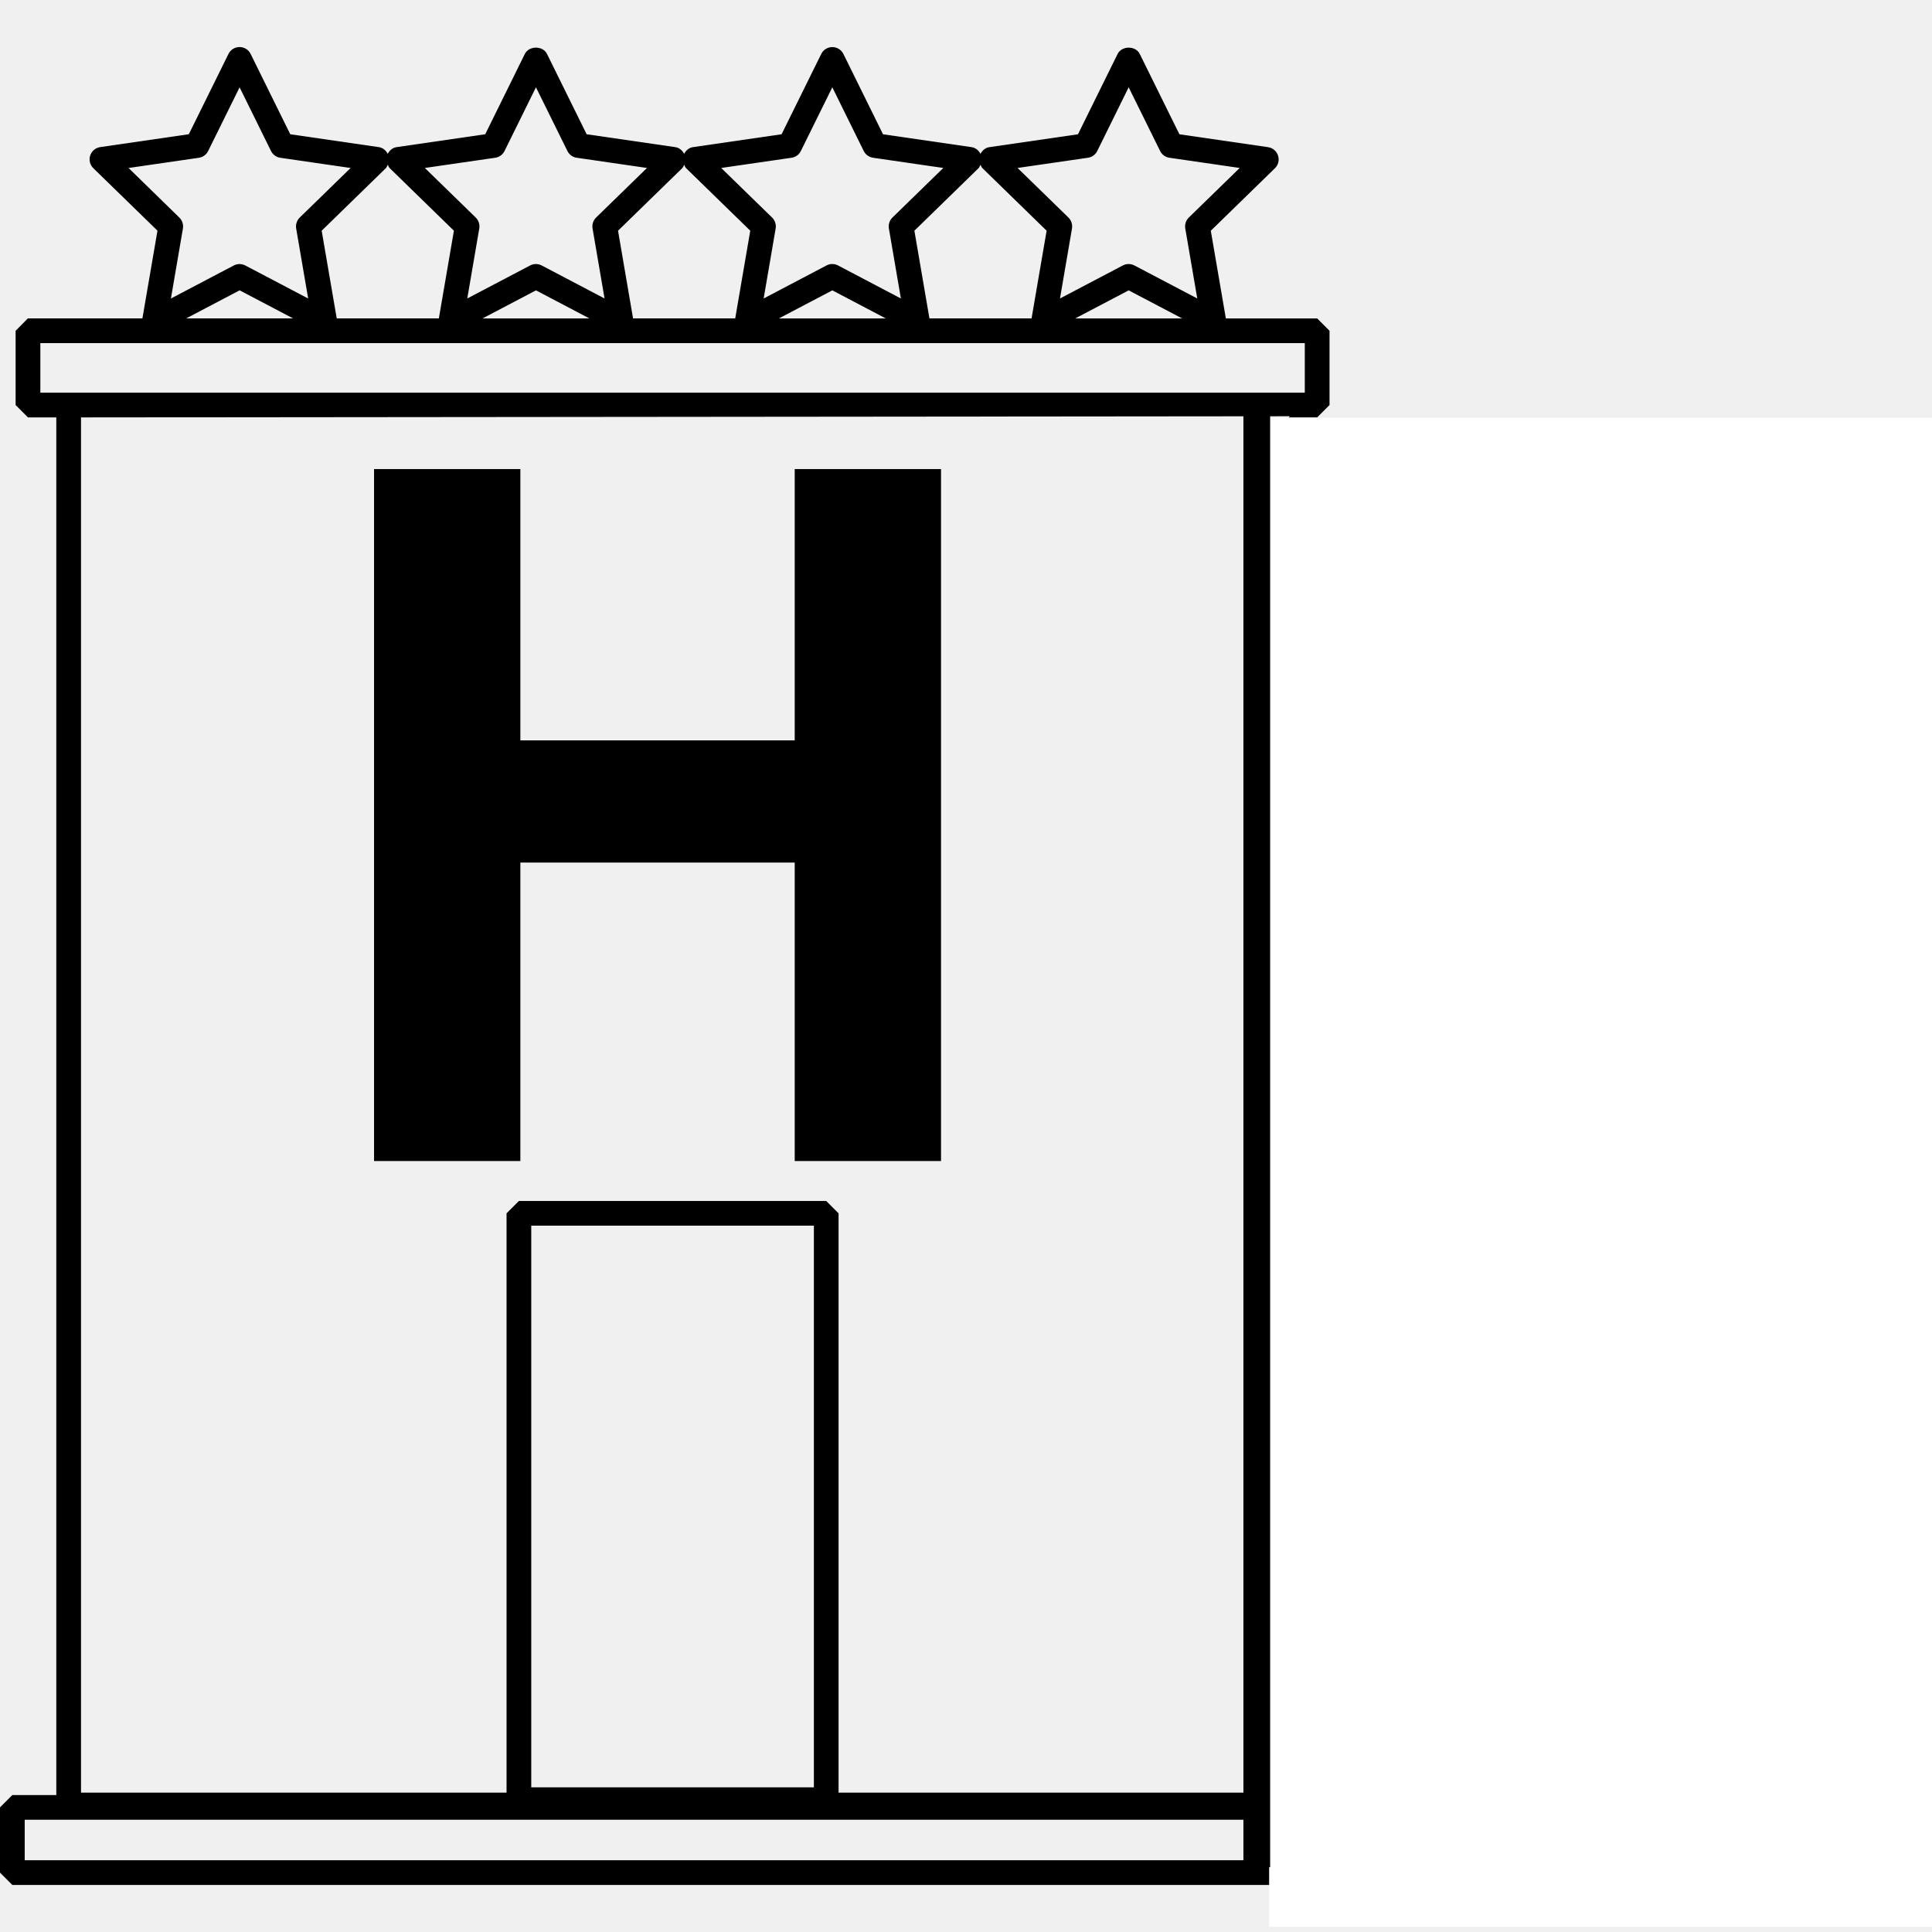
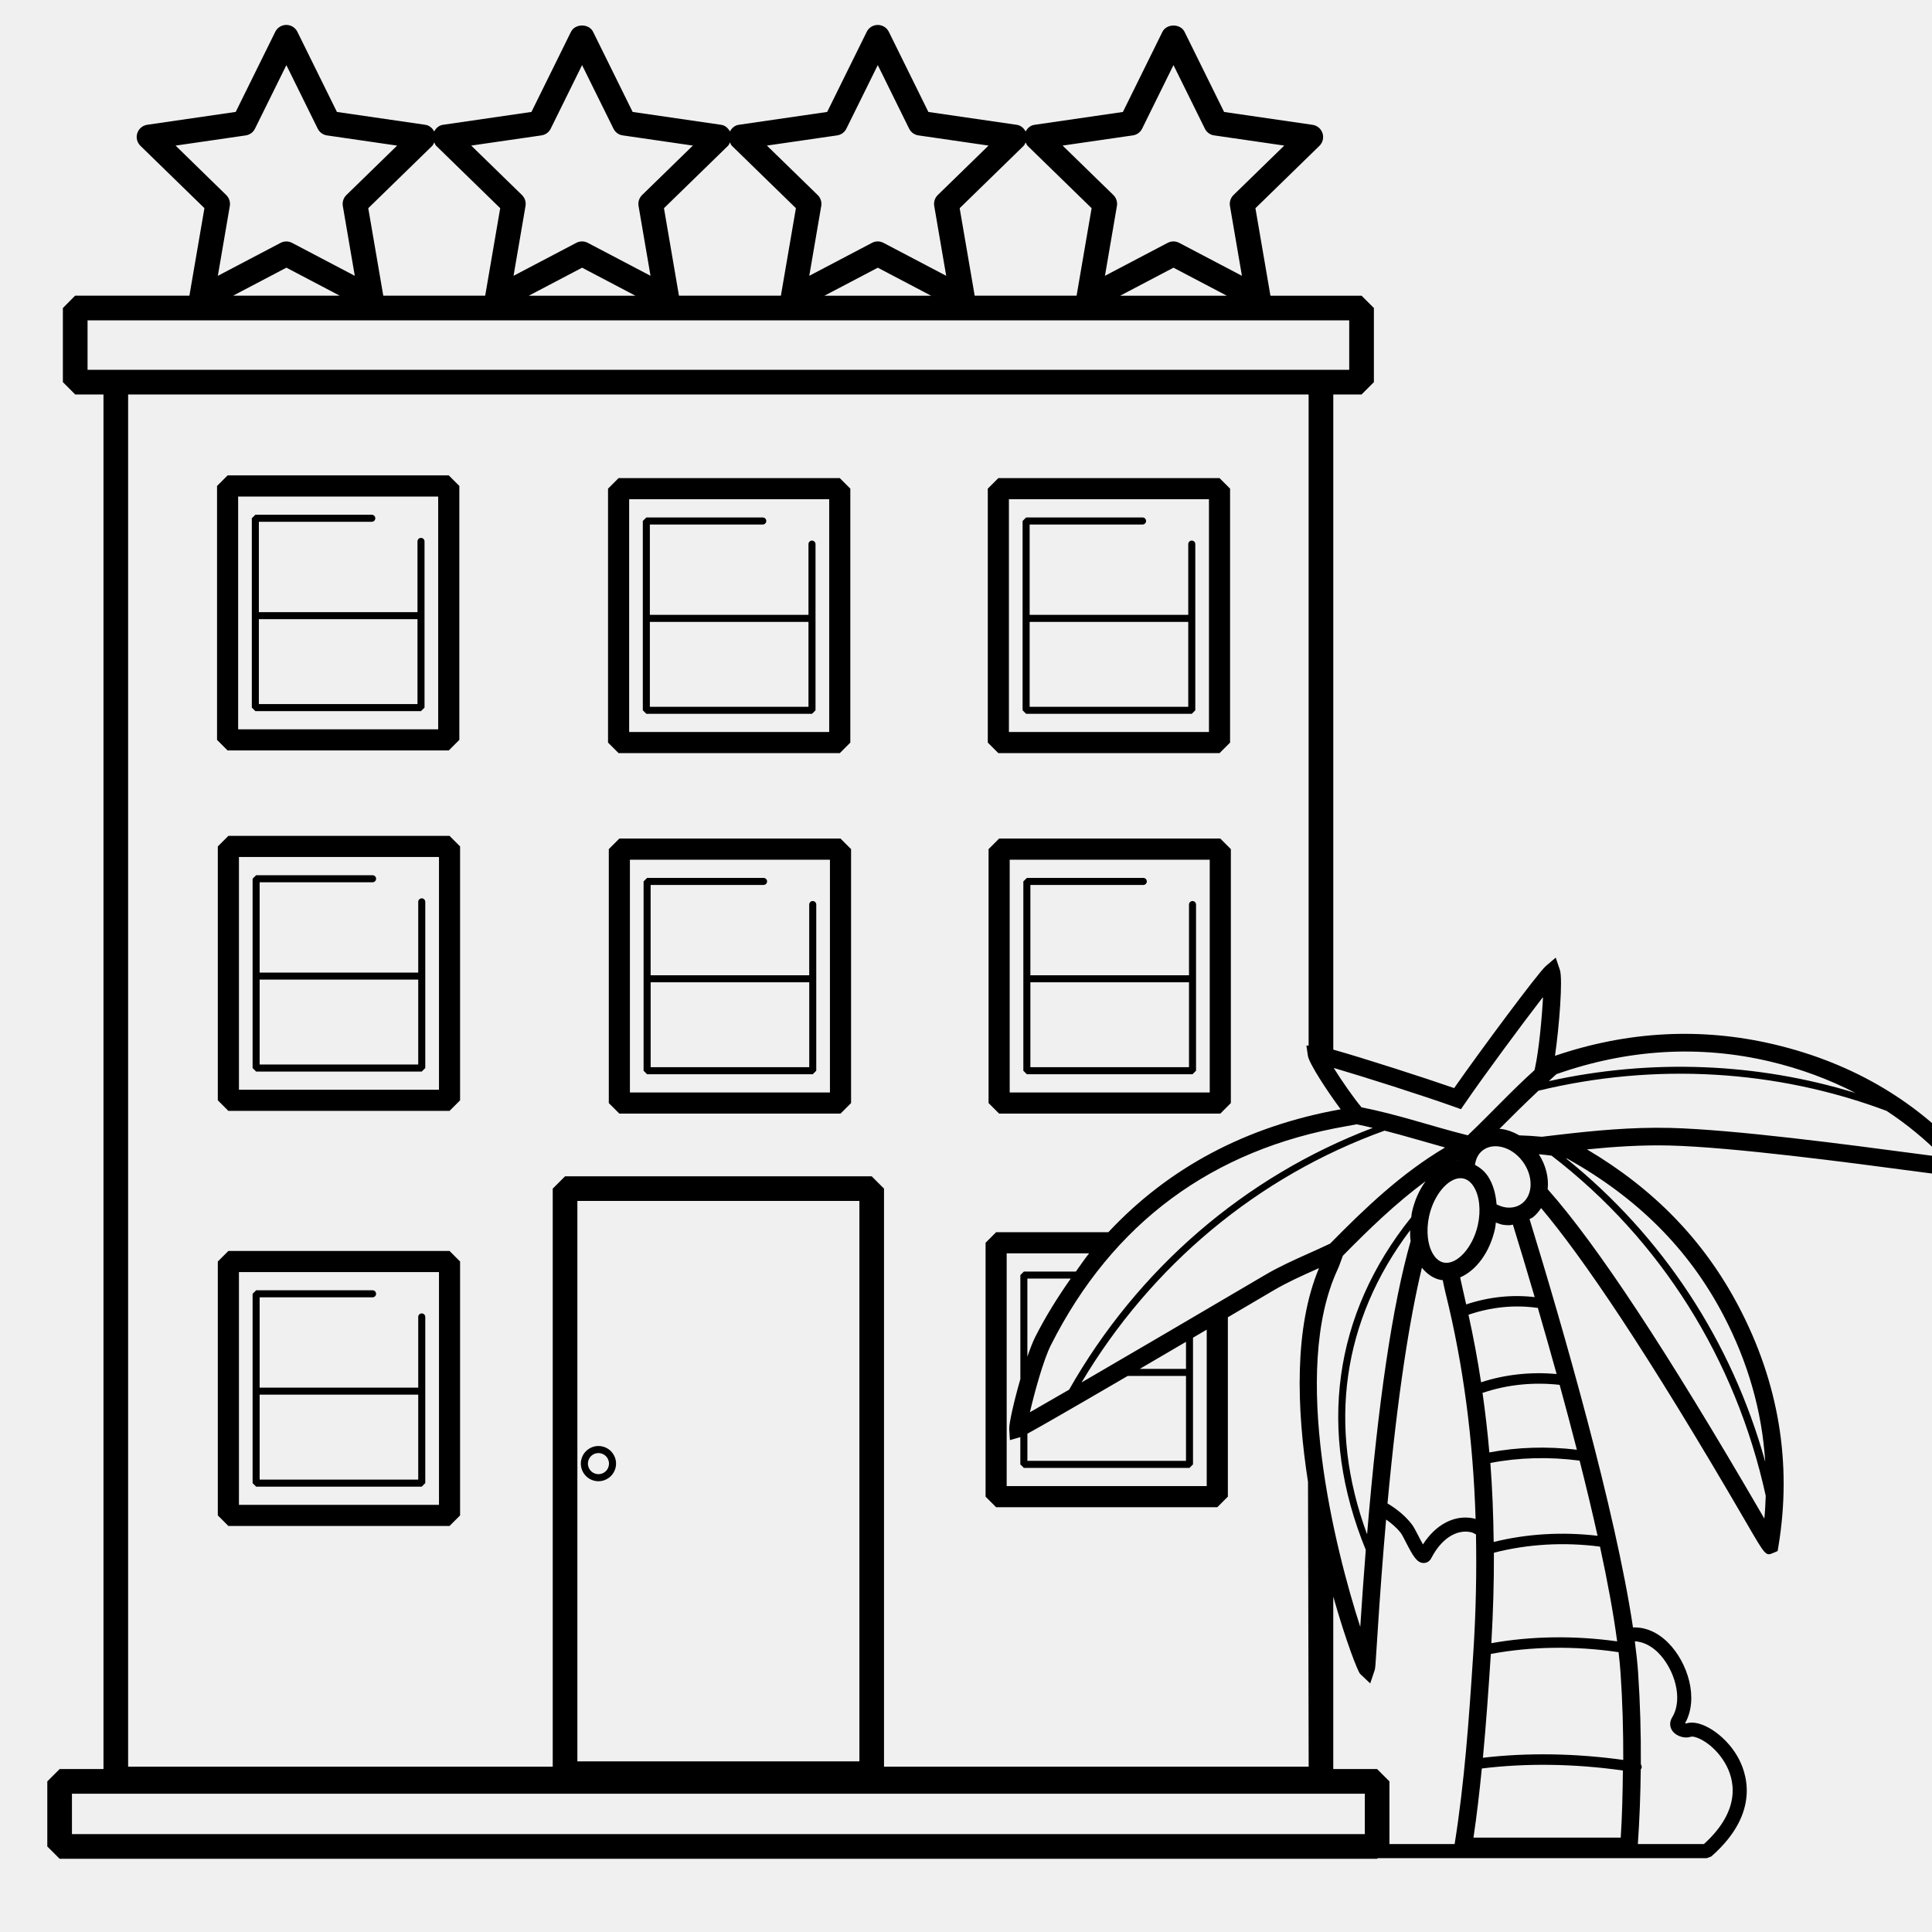
- <svg xmlns="http://www.w3.org/2000/svg" version="1.1" id="Layer_1" x="0px" y="0px" viewBox="0 0 289.06 289.06" style="enable-background:new 0 0 289.06 289.06;" xml:space="preserve">
-   <defs id="defs1623">
- 		
- 	
- 			
- 			
- 			
- 			
- 			
- 			
- 			
- 			
- 			
- 			
- 			
- 			
- 			
- 			
- 			
- 			
- 		</defs>
-   <g id="g1588">
-     <path d="m 288.54,177.642 c -7.644,-8.928 -17.592,-14.892 -29.572,-17.728 -10.924,-2.588 -21.976,-2.012 -32.892,1.704 0.632,-4.372 1.196,-11.524 0.732,-12.884 l -0.624,-1.836 -1.48,1.26 c -1.14,0.972 -9.948,12.852 -13.748,18.3 C 194.138,153.926 193.378,93.531 192.832,62.45 h 4.24 l 1.848,-1.848 V 49.49 l -1.848,-1.848 h -13.664 l -2.252,-13.12 9.596,-9.352 c 0.504,-0.492 0.684,-1.224 0.464,-1.896 -0.22,-0.668 -0.796,-1.156 -1.492,-1.256 L 176.46,20.09 170.528,8.074 c -0.62,-1.26 -2.688,-1.26 -3.316,0 l -5.928,12.016 -13.264,1.928 c -0.592,0.084 -1.048,0.484 -1.32,1.004 -0.272,-0.516 -0.732,-0.916 -1.32,-1.004 L 132.116,20.09 126.188,8.074 c -0.312,-0.632 -0.956,-1.032 -1.66,-1.032 -0.704,0 -1.348,0.4 -1.656,1.028 l -5.932,12.016 -13.264,1.928 c -0.588,0.084 -1.044,0.484 -1.32,1 -0.272,-0.516 -0.728,-0.916 -1.32,-1 L 87.772,20.086 81.84,8.07 c -0.62,-1.26 -2.688,-1.26 -3.316,0 l -5.928,12.016 -13.264,1.928 c -0.592,0.084 -1.048,0.484 -1.32,1.004 -0.272,-0.516 -0.732,-0.916 -1.32,-1.004 L 43.428,20.086 37.5,8.07 C 37.188,7.438 36.544,7.038 35.84,7.038 c -0.704,0 -1.348,0.4 -1.656,1.028 L 28.252,20.082 14.988,22.01 c -0.696,0.1 -1.272,0.588 -1.492,1.256 -0.22,0.668 -0.036,1.404 0.464,1.896 l 9.6,9.352 -2.252,13.12 H 4.172 L 2.336,49.49 v 11.112 l 1.848,1.848 h 4.24 V 268.57 H 1.848 L 0,270.418 v 9.756 l 1.848,1.848 h 197.56 l 1.297,-1.297 c 33.334,14.305 71.97,-26.596 45.059,-18.995 -0.024,0.012 -0.12,-0.008 -0.184,-0.028 2.108,-3.756 0.376,-9.136 -2.512,-12.048 -1.636,-1.656 -3.5,-2.388 -5.296,-2.32 -2.608,-17.484 -10.476,-44.844 -15.512,-61.232 0.16,-0.1 0.344,-0.148 0.492,-0.26 0.504,-0.392 0.9,-0.876 1.24,-1.396 6.164,7.316 15.78,21.36 30.792,47.208 2.892,4.988 2.888,4.98 4.012,4.508 l 0.664,-0.284 0.12,-0.716 c 2.06,-12.432 0.048,-24.54 -5.98,-35.992 -5.164,-9.812 -12.624,-17.54 -22.728,-23.52 4.04,-0.404 8.24,-0.684 12.428,-0.58 9.504,0.244 27.168,2.592 36.66,3.852 8.404,1.116 8.384,1.108 8.804,0.068 l 0.296,-0.74 z m -46.976,73.496 c 5.075,3.135 -1.064,13.123 4.84,12.596 12.064,4.832 -7.151,23.985 -7.468,4.876 0.048,-0.08 0.12,-0.144 0.136,-0.24 0.032,-0.188 -0.032,-0.364 -0.124,-0.52 0.028,-4.612 -0.1,-9.224 -0.412,-13.8 -0.096,-1.412 -0.276,-2.992 -0.488,-4.636 1.52,0.064 2.784,0.98 3.516,1.724 z M 226.288,164.37 c 10.664,-3.748 21.448,-4.408 32.068,-1.888 4.588,1.088 8.848,2.68 12.792,4.716 -14.772,-4.544 -30.64,-5.176 -45.996,-1.78 0.384,-0.344 0.74,-0.716 1.136,-1.048 z m -15.268,4.908 0.956,0.344 0.576,-0.84 c 2.88,-4.208 8.588,-11.92 11.732,-15.992 -0.172,3.252 -0.636,8.044 -1.184,10.548 l -0.096,0.428 c -3.464,3.12 -6.62,6.56 -10,9.772 -5.336,-1.32 -10.524,-3.148 -15.928,-4.184 -10.832,-11.163 7.839,-2.245 13.944,-0.076 z m -14.696,2.612 c 0.816,0.156 1.62,0.348 2.424,0.536 14.702,28.708 38.36,-23.997 -2.424,-0.536 z m 4.2,0.948 c 3.04,0.78 6.044,1.692 9.068,2.528 14.362,12.74 22.176,-8.351 -9.068,-2.528 z m 6.156,7.58 c -0.932,1.268 -1.664,2.864 -2.06,4.68 -0.052,0.244 -0.056,0.484 -0.096,0.728 -11.708,14.576 -14.108,32.112 -6.82,49.88 -7.299,1.711 -9.558,-45.601 8.976,-55.288 z m -2.328,7.36 c -0.004,0.556 0,1.108 0.076,1.632 -2.732,9.596 -4.88,24.132 -6.528,43.96 -5.996,-16.208 -3.72,-32.124 6.452,-45.592 z m 1.764,5.62 c 0.776,0.94 1.712,1.616 2.828,1.828 0.1,0.02 0.2,0.016 0.296,0.028 0.164,0.796 0.316,1.5 0.444,2.012 2.64,10.672 4.116,21.86 4.488,33.812 -0.092,-0.024 -0.184,-0.076 -0.272,-0.092 -2.848,-0.604 -5.688,0.88 -7.624,3.896 -0.244,-0.428 -0.504,-0.932 -0.68,-1.276 -0.38,-0.736 -0.704,-1.368 -0.988,-1.736 -1.024,-1.32 -2.28,-2.308 -3.648,-3.132 1.524,-16.444 3.324,-27.68 5.156,-35.34 z m 3.32,-0.768 c -0.608,-0.116 -1.132,-0.504 -1.56,-1.152 -0.904,-1.364 -1.16,-3.596 -0.676,-5.816 0.696,-3.172 2.824,-5.692 4.704,-5.692 0.128,0 0.252,0.012 0.376,0.036 0.608,0.116 1.132,0.504 1.56,1.152 0.904,1.368 1.16,3.596 0.672,5.812 -0.744,3.388 -3.128,6.012 -5.076,5.66 z m 1.96,-15.264 c 0.036,-0.02 0.068,-0.04 0.104,-0.06 -0.004,0.016 -0.008,0.032 -0.008,0.048 z m -17.456,-7.728 c 26.691,13.663 24.733,-51.88 -4.8,98.572 h -63.676 v -86.676 l -1.848,-1.848 h -45.98 l -1.848,1.848 V 268.21 H 12.12 V 62.45 l 180.811,-0.173 c 0.735,38.4 -3.689,76.902 1.009,107.361 z m -72.168,13.744 v 84.032 H 79.484 v -84.032 z m 41.004,-159.78 c 0.604,-0.088 1.124,-0.464 1.392,-1.012 l 4.7,-9.528 4.708,9.532 c 0.264,0.544 0.784,0.924 1.388,1.008 l 10.516,1.528 -7.612,7.416 c -0.432,0.424 -0.632,1.036 -0.532,1.636 l 1.796,10.476 -9.412,-4.944 c -0.268,-0.14 -0.564,-0.212 -0.86,-0.212 -0.296,0 -0.588,0.072 -0.86,0.212 l -9.408,4.944 1.796,-10.476 c 0.1,-0.6 -0.1,-1.212 -0.532,-1.636 l -7.612,-7.416 z m 14.088,24.04 h -15.992 l 7.996,-4.2 z m -30.46,-22.476 c 0.148,-0.144 0.204,-0.34 0.296,-0.516 0.092,0.176 0.148,0.372 0.296,0.516 l 9.596,9.352 -2.252,13.12 h -15.28 l -2.252,-13.12 z m -27.972,-1.564 c 0.604,-0.088 1.124,-0.464 1.388,-1.008 l 4.708,-9.532 4.7,9.528 c 0.268,0.544 0.788,0.924 1.392,1.012 l 10.516,1.528 -7.612,7.416 c -0.432,0.424 -0.632,1.036 -0.532,1.636 l 1.796,10.476 -9.408,-4.944 c -0.54,-0.284 -1.18,-0.284 -1.716,0 l -9.408,4.944 1.796,-10.476 c 0.1,-0.6 -0.1,-1.212 -0.536,-1.636 l -7.612,-7.416 z m 14.092,24.04 h -15.988 l 7.996,-4.2 z M 102.068,25.166 c 0.148,-0.144 0.204,-0.336 0.292,-0.516 0.092,0.176 0.148,0.372 0.296,0.516 l 9.596,9.352 L 110,47.638 H 94.716 L 92.468,34.518 Z M 74.096,23.602 C 74.7,23.514 75.22,23.138 75.488,22.59 l 4.7,-9.528 4.708,9.532 c 0.268,0.544 0.784,0.924 1.388,1.008 L 96.8,25.13 89.188,32.546 c -0.432,0.424 -0.632,1.036 -0.532,1.636 l 1.796,10.476 -9.412,-4.944 c -0.268,-0.14 -0.564,-0.212 -0.86,-0.212 -0.296,0 -0.588,0.072 -0.86,0.212 l -9.408,4.944 1.796,-10.476 c 0.1,-0.6 -0.1,-1.212 -0.532,-1.636 L 63.564,25.13 Z m 14.088,24.04 H 72.196 l 7.996,-4.2 z M 57.724,25.166 c 0.148,-0.144 0.204,-0.34 0.296,-0.516 0.092,0.176 0.148,0.372 0.296,0.516 l 9.596,9.352 -2.252,13.12 H 50.38 L 48.128,34.518 Z M 19.236,25.134 29.752,23.606 c 0.604,-0.088 1.12,-0.464 1.388,-1.008 l 4.708,-9.532 4.7,9.528 c 0.268,0.544 0.788,0.924 1.392,1.012 l 10.516,1.528 -7.612,7.416 c -0.432,0.424 -0.632,1.036 -0.532,1.636 L 46.108,44.662 36.7,39.718 c -0.268,-0.14 -0.564,-0.212 -0.86,-0.212 -0.296,0 -0.588,0.072 -0.86,0.212 l -9.408,4.944 1.796,-10.476 c 0.1,-0.6 -0.1,-1.212 -0.536,-1.636 z M 43.848,47.638 H 27.856 l 7.996,-4.2 z M 6.036,58.754 V 51.338 H 195.22 v 7.416 H 6.036 Z M 197.56,278.326 H 3.696 v -6.06 H 197.56 Z m 3.692,1.488 v -9.396 l -1.848,-1.848 h -6.576 c -0.921,-41.478 5.258,3.527 7.924,-37.42 0.804,0.572 1.568,1.204 2.196,2.012 0.2,0.26 0.472,0.812 0.78,1.408 1.048,2.036 1.644,3.1 2.656,3.1 0.484,0 0.912,-0.276 1.148,-0.736 1.472,-2.86 3.736,-4.356 5.94,-3.884 0.276,0.056 0.508,0.216 0.756,0.336 0.108,5.724 -0.004,11.608 -0.4,17.724 -2.385,14.719 4,28.704 -12.576,28.704 z m 35.004,-11.028 c -157.504,-179.191 -78.752,-89.595 0,0 z m -0.344,-14.552 c 0.292,4.3 0.412,8.632 0.4,12.964 -18.206,-0.721 -20.961,1.071 -19.856,-15.892 6.052,-1.128 12.62,-1.232 19.156,-0.264 0.128,1.12 0.232,2.192 0.3,3.192 z m -0.516,-4.812 c -6.42,-0.896 -12.872,-0.8 -18.864,0.272 0.268,-4.632 0.404,-9.156 0.384,-13.564 5.06,-1.304 10.52,-1.616 15.908,-0.916 1.128,5.2 2.02,10.028 2.572,14.208 z M 232.46,233.59 c -5.276,-0.62 -10.6,-0.308 -15.576,0.928 -0.052,-4.028 -0.2,-7.984 -0.5,-11.848 4.272,-0.824 8.836,-0.948 13.384,-0.348 0.972,3.832 1.88,7.62 2.692,11.268 z m -3.104,-12.904 c -4.456,-0.532 -8.924,-0.392 -13.124,0.404 -0.26,-3.028 -0.608,-6.008 -1.024,-8.948 0.044,-0.008 0.088,-0.008 0.132,-0.02 3.644,-1.22 7.572,-1.596 11.432,-1.164 0.88,3.212 1.752,6.476 2.584,9.728 z m -5.864,-21.304 c 0.928,3.192 1.88,6.528 2.828,9.948 -3.832,-0.34 -7.708,0.056 -11.328,1.244 -0.52,-3.432 -1.156,-6.804 -1.888,-10.128 3.312,-1.136 6.848,-1.524 10.272,-1.036 0.044,0.008 0.076,-0.028 0.116,-0.028 z m -0.46,-1.58 c -3.44,-0.404 -6.952,-0.02 -10.276,1.096 -0.176,-0.752 -0.324,-1.516 -0.508,-2.264 -0.112,-0.452 -0.248,-1.076 -0.396,-1.788 2.388,-1.024 4.452,-3.744 5.232,-7.308 0.068,-0.308 0.08,-0.612 0.124,-0.92 0.368,0.124 0.732,0.292 1.112,0.344 0.296,0.04 0.588,0.06 0.88,0.06 0.196,0 0.372,-0.072 0.564,-0.088 1.004,3.248 2.108,6.904 3.268,10.868 z M 221.14,183.75 c -0.852,0.656 -1.816,0.684 -2.464,0.596 -0.468,-0.064 -0.92,-0.236 -1.36,-0.452 -0.124,-1.588 -0.532,-3.052 -1.28,-4.188 -0.528,-0.804 -1.216,-1.336 -1.96,-1.74 0.124,-0.868 0.476,-1.64 1.144,-2.156 0.636,-0.492 1.34,-0.632 1.928,-0.632 0.188,0 0.368,0.016 0.528,0.036 1.32,0.18 2.608,0.984 3.528,2.212 1.644,2.192 1.616,5.028 -0.064,6.324 z m 36.328,47.268 c -0.128,-0.22 -0.264,-0.452 -0.4,-0.692 -14.18,-24.408 -24.676,-40.352 -32.088,-48.7 0.18,-1.724 -0.26,-3.588 -1.328,-5.248 0.636,0.06 1.276,0.116 1.912,0.212 16.364,12.58 27.62,30.528 32.112,51.004 -0.04,1.14 -0.096,2.28 -0.208,3.424 z m -6.2,-30.62 c 3.756,7.132 5.856,14.532 6.332,22.1 -4.996,-18.068 -15.412,-33.868 -29.868,-45.5 0.06,0.012 0.12,0.02 0.18,0.036 10.484,5.856 18.164,13.5 23.356,23.364 z m 29.04,-24.096 c -10.212,-1.356 -27.3,-3.624 -36.944,-3.872 -5.808,-0.144 -11.556,0.42 -16.912,1.048 l -2.356,0.28 c -1.124,-0.108 -2.248,-0.18 -3.376,-0.212 -0.848,-0.488 -1.752,-0.828 -2.688,-0.956 -0.1,-0.012 -0.192,-0.004 -0.292,-0.012 1.924,-1.94 3.872,-3.856 5.86,-5.728 17.456,-4.232 35.684,-3.168 52.2,3.028 3.036,1.996 5.848,4.308 8.412,6.936 -1.136,-0.144 -2.48,-0.324 -3.904,-0.512 z" id="path1582" style="display:inline" />
-     <path d="m 27.152,128.638 -1.584,1.584 v 38.072 l 1.584,1.584 h 33.16 l 1.584,-1.584 v -38.072 l -1.584,-1.584 z m 31.58,38.072 H 58.728 28.736 v -34.904 h 29.996 z" id="path1552" style="display:none" />
-     <path d="m 56.148,163.982 v -0.004 l 0.528,-0.528 v -24.916 c 0,-0.292 -0.236,-0.528 -0.528,-0.528 -0.292,0 -0.528,0.236 -0.528,0.528 v 10.604 H 31.84 v -13.544 h 9.028 0.944 6.96 c 0.292,0 0.528,-0.236 0.528,-0.528 0,-0.292 -0.236,-0.528 -0.528,-0.528 h -6.96 -0.944 -9.556 l -0.528,0.528 v 28.388 l 0.528,0.528 z M 31.84,150.19 h 23.78 v 12.732 H 31.84 Z" id="path1554" style="display:none" />
-     <path d="m 82.108,225.354 c 0.18,0.036 0.356,0.056 0.536,0.056 0.512,0 1.016,-0.148 1.452,-0.44 0.588,-0.388 0.988,-0.984 1.132,-1.672 0.144,-0.688 0.004,-1.396 -0.384,-1.984 -0.384,-0.588 -0.976,-0.988 -1.668,-1.132 -0.696,-0.14 -1.396,-0.004 -1.988,0.384 -0.588,0.388 -0.988,0.984 -1.132,1.672 -0.14,0.692 -0.004,1.396 0.384,1.984 0.384,0.588 0.98,0.988 1.668,1.132 z m -1.012,-2.904 c 0.084,-0.416 0.324,-0.772 0.676,-1.004 0.356,-0.236 0.788,-0.312 1.188,-0.228 0.416,0.084 0.772,0.324 1.004,0.68 0.232,0.352 0.316,0.772 0.228,1.188 -0.084,0.416 -0.324,0.772 -0.676,1.004 -0.356,0.232 -0.784,0.316 -1.188,0.228 -0.416,-0.084 -0.772,-0.324 -1.004,-0.68 -0.232,-0.356 -0.316,-0.776 -0.228,-1.188 z" id="path1556" style="display:none" />
-     <path d="m 142.724,129.042 -1.584,1.584 v 38.076 l 1.584,1.584 h 33.164 l 1.584,-1.584 v -38.076 l -1.584,-1.584 z m 31.58,38.072 H 144.308 V 132.21 h 29.996 z" id="path1558" style="display:none" />
-     <path d="m 171.724,164.386 v -0.004 l 0.528,-0.528 v -24.916 c 0,-0.292 -0.236,-0.528 -0.528,-0.528 -0.292,0 -0.528,0.236 -0.528,0.528 v 10.604 h -23.784 v -13.544 h 9.032 0.944 6.956 c 0.292,0 0.528,-0.236 0.528,-0.528 0,-0.292 -0.236,-0.528 -0.528,-0.528 h -6.956 -0.944 -9.56 l -0.528,0.528 v 28.388 l 0.528,0.528 z m -24.312,-13.792 h 23.784 v 12.732 h -23.784 z" id="path1560" style="display:none" />
-     <path d="m 85.78,129.042 -1.584,1.584 v 38.076 l 1.584,1.584 h 33.16 l 1.584,-1.584 v -38.076 l -1.584,-1.584 z m 31.576,38.072 H 87.36 V 132.21 h 29.996 z" id="path1562" style="display:none" />
-     <path d="m 114.776,164.386 v -0.004 l 0.528,-0.528 v -24.916 c 0,-0.292 -0.236,-0.528 -0.528,-0.528 -0.292,0 -0.528,0.236 -0.528,0.528 v 10.604 h -23.78 v -13.544 h 9.028 0.944 6.96 c 0.292,0 0.528,-0.236 0.528,-0.528 0,-0.292 -0.236,-0.528 -0.528,-0.528 h -6.96 -0.944 -9.556 l -0.528,0.528 v 28.388 l 0.528,0.528 z M 90.472,150.594 h 23.78 v 12.732 h -23.78 z" id="path1564" style="display:none" />
-     <path d="m 27.152,190.878 -1.584,1.584 v 38.072 l 1.584,1.584 h 33.16 l 1.584,-1.584 v -38.072 l -1.584,-1.584 z m 31.58,38.072 H 58.728 28.736 v -34.904 h 29.996 z" id="path1566" style="display:none" />
-     <path d="m 56.148,226.222 v -0.004 l 0.528,-0.528 v -24.916 c 0,-0.292 -0.236,-0.528 -0.528,-0.528 -0.292,0 -0.528,0.236 -0.528,0.528 v 10.604 H 31.84 v -13.544 h 9.028 0.944 6.96 c 0.292,0 0.528,-0.236 0.528,-0.528 0,-0.292 -0.236,-0.528 -0.528,-0.528 h -6.96 -0.944 -9.556 l -0.528,0.528 v 28.388 l 0.528,0.528 z M 31.84,212.43 h 23.78 v 12.732 H 31.84 Z" id="path1568" style="display:none" />
-     <path d="m 60.2,115.83 1.584,-1.584 V 76.17 L 60.2,74.586 H 27.036 l -1.584,1.584 v 38.076 l 1.584,1.584 z M 28.616,77.758 h 29.996 v 34.904 H 28.616 Z" id="path1570" style="display:none" />
-     <path d="m 56.036,83.958 c -0.292,0 -0.528,0.236 -0.528,0.528 V 95.09 H 31.724 V 81.542 h 9.032 0.944 6.956 c 0.292,0 0.528,-0.236 0.528,-0.528 0,-0.292 -0.236,-0.528 -0.528,-0.528 H 41.7 40.756 31.196 l -0.528,0.528 v 28.388 l 0.528,0.528 h 24.84 l 0.528,-0.528 V 84.486 c 0,-0.292 -0.236,-0.528 -0.528,-0.528 z m -0.528,24.916 H 31.724 V 96.142 h 23.784 z" id="path1572" style="display:none" />
-     <path d="m 175.772,116.234 1.584,-1.584 V 76.574 l -1.584,-1.584 h -33.164 l -1.584,1.584 v 38.076 l 1.584,1.584 z m -31.58,-38.072 h 29.996 v 34.904 h -29.996 z" id="path1574" style="display:none" />
-     <path d="m 171.612,84.362 c -0.292,0 -0.528,0.236 -0.528,0.528 V 95.494 H 147.3 V 81.95 h 9.032 0.944 6.956 c 0.292,0 0.528,-0.236 0.528,-0.528 0,-0.292 -0.236,-0.528 -0.528,-0.528 h -6.956 -0.944 -9.56 l -0.528,0.528 v 28.388 l 0.528,0.528 h 24.84 l 0.528,-0.528 V 84.894 c 0,-0.296 -0.236,-0.532 -0.528,-0.532 z m -0.528,24.92 H 147.3 V 96.55 h 23.784 z" id="path1576" style="display:none" />
-     <path d="m 118.828,116.234 1.584,-1.584 V 76.574 L 118.828,74.99 H 85.664 l -1.584,1.584 v 38.076 l 1.584,1.584 z M 87.248,78.162 h 29.996 v 34.904 H 87.248 Z" id="path1578" style="display:none" />
-     <path d="m 114.664,84.362 c -0.292,0 -0.528,0.236 -0.528,0.528 V 95.494 H 90.352 V 81.95 h 9.032 0.944 6.956 c 0.292,0 0.528,-0.236 0.528,-0.528 0,-0.292 -0.236,-0.528 -0.528,-0.528 h -6.956 -0.944 -9.56 l -0.528,0.528 v 28.388 l 0.528,0.528 h 24.84 l 0.528,-0.528 V 84.894 c 0,-0.296 -0.236,-0.532 -0.528,-0.532 z m -0.528,24.92 H 90.352 V 96.55 h 23.784 z" id="path1580" style="display:none" />
-     <rect style="fill:#ffffff;stroke-width:0.992" id="rect2763" width="99.866" height="225.777" x="189.885" y="62.509" />
-     <circle id="path2880" style="fill:#000000;stroke:none" cx="187.058" cy="279.366" r="1.5" />
-     <path style="fill:none;stroke:#000000;stroke-opacity:1;stroke-width:4;stroke-dasharray:none" d="M 188.035,279.366 V 60.562" id="path2882" />
+ <svg xmlns="http://www.w3.org/2000/svg" width="20px" height="20px" viewBox="0 0 20 20" version="1.1" id="svg1633">
+   <defs id="defs1637" />
+   <g id="g1588" transform="matrix(0.06903675,0,0,0.06903675,0.489692,-0.2278788)">
+     <g id="g1586">
+       <g id="g1584">
+         <path d="m 27.152,128.638 -1.584,1.584 v 38.072 l 1.584,1.584 h 33.16 l 1.584,-1.584 v -38.072 l -1.584,-1.584 z m 31.58,38.072 H 58.728 28.736 v -34.904 h 29.996 z" id="path1552" />
+         <path d="m 56.148,163.982 v -0.004 l 0.528,-0.528 v -24.916 c 0,-0.292 -0.236,-0.528 -0.528,-0.528 -0.292,0 -0.528,0.236 -0.528,0.528 v 10.604 H 31.84 v -13.544 h 9.028 0.944 6.96 c 0.292,0 0.528,-0.236 0.528,-0.528 0,-0.292 -0.236,-0.528 -0.528,-0.528 h -6.96 -0.944 -9.556 l -0.528,0.528 v 28.388 l 0.528,0.528 z M 31.84,150.19 h 23.78 v 12.732 H 31.84 Z" id="path1554" />
+         <path d="m 82.108,225.354 c 0.18,0.036 0.356,0.056 0.536,0.056 0.512,0 1.016,-0.148 1.452,-0.44 0.588,-0.388 0.988,-0.984 1.132,-1.672 0.144,-0.688 0.004,-1.396 -0.384,-1.984 -0.384,-0.588 -0.976,-0.988 -1.668,-1.132 -0.696,-0.14 -1.396,-0.004 -1.988,0.384 -0.588,0.388 -0.988,0.984 -1.132,1.672 -0.14,0.692 -0.004,1.396 0.384,1.984 0.384,0.588 0.98,0.988 1.668,1.132 z m -1.012,-2.904 c 0.084,-0.416 0.324,-0.772 0.676,-1.004 0.356,-0.236 0.788,-0.312 1.188,-0.228 0.416,0.084 0.772,0.324 1.004,0.68 0.232,0.352 0.316,0.772 0.228,1.188 -0.084,0.416 -0.324,0.772 -0.676,1.004 -0.356,0.232 -0.784,0.316 -1.188,0.228 -0.416,-0.084 -0.772,-0.324 -1.004,-0.68 -0.232,-0.356 -0.316,-0.776 -0.228,-1.188 z" id="path1556" />
+         <path d="m 142.724,129.042 -1.584,1.584 v 38.076 l 1.584,1.584 h 33.164 l 1.584,-1.584 v -38.076 l -1.584,-1.584 z m 31.58,38.072 H 144.308 V 132.21 h 29.996 z" id="path1558" />
+         <path d="m 171.724,164.386 v -0.004 l 0.528,-0.528 v -24.916 c 0,-0.292 -0.236,-0.528 -0.528,-0.528 -0.292,0 -0.528,0.236 -0.528,0.528 v 10.604 h -23.784 v -13.544 h 9.032 0.944 6.956 c 0.292,0 0.528,-0.236 0.528,-0.528 0,-0.292 -0.236,-0.528 -0.528,-0.528 h -6.956 -0.944 -9.56 l -0.528,0.528 v 28.388 l 0.528,0.528 z m -24.312,-13.792 h 23.784 v 12.732 h -23.784 z" id="path1560" />
+         <path d="m 85.78,129.042 -1.584,1.584 v 38.076 l 1.584,1.584 h 33.16 l 1.584,-1.584 v -38.076 l -1.584,-1.584 z m 31.576,38.072 H 87.36 V 132.21 h 29.996 z" id="path1562" />
+         <path d="m 114.776,164.386 v -0.004 l 0.528,-0.528 v -24.916 c 0,-0.292 -0.236,-0.528 -0.528,-0.528 -0.292,0 -0.528,0.236 -0.528,0.528 v 10.604 h -23.78 v -13.544 h 9.028 0.944 6.96 c 0.292,0 0.528,-0.236 0.528,-0.528 0,-0.292 -0.236,-0.528 -0.528,-0.528 h -6.96 -0.944 -9.556 l -0.528,0.528 v 28.388 l 0.528,0.528 z M 90.472,150.594 h 23.78 v 12.732 h -23.78 z" id="path1564" />
+         <path d="m 27.152,190.878 -1.584,1.584 v 38.072 l 1.584,1.584 h 33.16 l 1.584,-1.584 v -38.072 l -1.584,-1.584 z m 31.58,38.072 H 58.728 28.736 v -34.904 h 29.996 z" id="path1566" />
+         <path d="m 56.148,226.222 v -0.004 l 0.528,-0.528 v -24.916 c 0,-0.292 -0.236,-0.528 -0.528,-0.528 -0.292,0 -0.528,0.236 -0.528,0.528 v 10.604 H 31.84 v -13.544 h 9.028 0.944 6.96 c 0.292,0 0.528,-0.236 0.528,-0.528 0,-0.292 -0.236,-0.528 -0.528,-0.528 h -6.96 -0.944 -9.556 l -0.528,0.528 v 28.388 l 0.528,0.528 z M 31.84,212.43 h 23.78 v 12.732 H 31.84 Z" id="path1568" />
+         <path d="m 60.2,115.83 1.584,-1.584 V 76.17 L 60.2,74.586 H 27.036 l -1.584,1.584 v 38.076 l 1.584,1.584 z M 28.616,77.758 h 29.996 v 34.904 H 28.616 Z" id="path1570" />
+         <path d="m 56.036,83.958 c -0.292,0 -0.528,0.236 -0.528,0.528 V 95.09 H 31.724 V 81.542 h 9.032 0.944 6.956 c 0.292,0 0.528,-0.236 0.528,-0.528 0,-0.292 -0.236,-0.528 -0.528,-0.528 H 41.7 40.756 31.196 l -0.528,0.528 v 28.388 l 0.528,0.528 h 24.84 l 0.528,-0.528 V 84.486 c 0,-0.292 -0.236,-0.528 -0.528,-0.528 z m -0.528,24.916 H 31.724 V 96.142 h 23.784 z" id="path1572" />
+         <path d="m 175.772,116.234 1.584,-1.584 V 76.574 l -1.584,-1.584 h -33.164 l -1.584,1.584 v 38.076 l 1.584,1.584 z m -31.58,-38.072 h 29.996 v 34.904 h -29.996 z" id="path1574" />
+         <path d="m 171.612,84.362 c -0.292,0 -0.528,0.236 -0.528,0.528 V 95.494 H 147.3 V 81.95 h 9.032 0.944 6.956 c 0.292,0 0.528,-0.236 0.528,-0.528 0,-0.292 -0.236,-0.528 -0.528,-0.528 h -6.956 -0.944 -9.56 l -0.528,0.528 v 28.388 l 0.528,0.528 h 24.84 l 0.528,-0.528 V 84.894 c 0,-0.296 -0.236,-0.532 -0.528,-0.532 z m -0.528,24.92 H 147.3 V 96.55 h 23.784 z" id="path1576" />
+         <path d="m 118.828,116.234 1.584,-1.584 V 76.574 L 118.828,74.99 H 85.664 l -1.584,1.584 v 38.076 l 1.584,1.584 z M 87.248,78.162 h 29.996 v 34.904 H 87.248 Z" id="path1578" />
+         <path d="m 114.664,84.362 c -0.292,0 -0.528,0.236 -0.528,0.528 V 95.494 H 90.352 V 81.95 h 9.032 0.944 6.956 c 0.292,0 0.528,-0.236 0.528,-0.528 0,-0.292 -0.236,-0.528 -0.528,-0.528 h -6.956 -0.944 -9.56 l -0.528,0.528 v 28.388 l 0.528,0.528 h 24.84 l 0.528,-0.528 V 84.894 c 0,-0.296 -0.236,-0.532 -0.528,-0.532 z m -0.528,24.92 H 90.352 V 96.55 h 23.784 z" id="path1580" />
+         <path d="m 288.54,177.642 c -7.644,-8.928 -17.592,-14.892 -29.572,-17.728 -10.924,-2.588 -21.976,-2.012 -32.892,1.704 0.632,-4.372 1.196,-11.524 0.732,-12.884 l -0.624,-1.836 -1.48,1.26 c -1.14,0.972 -9.948,12.852 -13.748,18.3 -4.52,-1.572 -13.66,-4.516 -18.124,-5.768 V 62.45 h 4.24 l 1.848,-1.848 V 49.49 l -1.848,-1.848 h -13.664 l -2.252,-13.12 9.596,-9.352 c 0.504,-0.492 0.684,-1.224 0.464,-1.896 -0.22,-0.668 -0.796,-1.156 -1.492,-1.256 L 176.46,20.09 170.528,8.074 c -0.62,-1.26 -2.688,-1.26 -3.316,0 l -5.928,12.016 -13.264,1.928 c -0.592,0.084 -1.048,0.484 -1.32,1.004 -0.272,-0.516 -0.732,-0.916 -1.32,-1.004 L 132.116,20.09 126.188,8.074 c -0.312,-0.632 -0.956,-1.032 -1.66,-1.032 -0.704,0 -1.348,0.4 -1.656,1.028 l -5.932,12.016 -13.264,1.928 c -0.588,0.084 -1.044,0.484 -1.32,1 -0.272,-0.516 -0.728,-0.916 -1.32,-1 L 87.772,20.086 81.84,8.07 c -0.62,-1.26 -2.688,-1.26 -3.316,0 l -5.928,12.016 -13.264,1.928 c -0.592,0.084 -1.048,0.484 -1.32,1.004 -0.272,-0.516 -0.732,-0.916 -1.32,-1.004 L 43.428,20.086 37.5,8.07 C 37.188,7.438 36.544,7.038 35.84,7.038 c -0.704,0 -1.348,0.4 -1.656,1.028 L 28.252,20.082 14.988,22.01 c -0.696,0.1 -1.272,0.588 -1.492,1.256 -0.22,0.668 -0.036,1.404 0.464,1.896 l 9.6,9.352 -2.252,13.12 H 4.172 L 2.336,49.49 v 11.112 l 1.848,1.848 h 4.24 V 268.57 H 1.848 L 0,270.418 v 9.756 l 1.848,1.848 h 197.56 l 0.088,-0.088 h 49.32 l 0.696,-0.26 c 7.576,-6.64 5.244,-12.748 3.884,-15.068 -1.916,-3.284 -5.58,-5.584 -7.632,-4.876 -0.024,0.012 -0.12,-0.008 -0.184,-0.028 2.108,-3.756 0.376,-9.136 -2.512,-12.048 -1.636,-1.656 -3.5,-2.388 -5.296,-2.32 -2.608,-17.484 -10.476,-44.844 -15.512,-61.232 0.16,-0.1 0.344,-0.148 0.492,-0.26 0.504,-0.392 0.9,-0.876 1.24,-1.396 6.164,7.316 15.78,21.36 30.792,47.208 2.892,4.988 2.888,4.98 4.012,4.508 l 0.664,-0.284 0.12,-0.716 c 2.06,-12.432 0.048,-24.54 -5.98,-35.992 -5.164,-9.812 -12.624,-17.54 -22.728,-23.52 4.04,-0.404 8.24,-0.684 12.428,-0.58 9.504,0.244 27.168,2.592 36.66,3.852 8.404,1.116 8.384,1.108 8.804,0.068 l 0.296,-0.74 z m -46.976,73.496 c 2.392,2.412 3.796,6.872 2.084,9.672 -0.436,0.716 -0.396,1.512 0.104,2.132 0.592,0.728 1.82,1.084 2.652,0.792 0.72,-0.26 3.464,1.016 5.164,3.932 1.336,2.28 2.668,6.86 -3.16,12.148 H 238.5 c 0.26,-3.72 0.396,-7.46 0.436,-11.204 0.048,-0.08 0.12,-0.144 0.136,-0.24 0.032,-0.188 -0.032,-0.364 -0.124,-0.52 0.028,-4.612 -0.1,-9.224 -0.412,-13.8 -0.096,-1.412 -0.276,-2.992 -0.488,-4.636 1.52,0.064 2.784,0.98 3.516,1.724 z M 226.288,164.37 c 10.664,-3.748 21.448,-4.408 32.068,-1.888 4.588,1.088 8.848,2.68 12.792,4.716 -14.772,-4.544 -30.64,-5.176 -45.996,-1.78 0.384,-0.344 0.74,-0.716 1.136,-1.048 z m -15.268,4.908 0.956,0.344 0.576,-0.84 c 2.88,-4.208 8.588,-11.92 11.732,-15.992 -0.172,3.252 -0.636,8.044 -1.184,10.548 l -0.096,0.428 c -3.464,3.12 -6.62,6.56 -10,9.772 -5.336,-1.32 -10.524,-3.148 -15.928,-4.184 -1.208,-1.424 -2.984,-4.004 -4.188,-5.92 4.492,1.316 13.36,4.136 18.132,5.844 z m -40.276,40.344 v 12.732 h -23.78 v -4.072 c 1.468,-0.8 5.204,-2.92 15.04,-8.66 z m -6.936,-1.056 c 2.06,-1.204 4.364,-2.552 6.936,-4.06 v 4.06 z M 146.96,206.73 v -11.708 h 6.5 c -1.92,2.744 -3.736,5.616 -5.332,8.772 -0.36,0.72 -0.76,1.768 -1.168,2.936 z m 0.38,8.336 c 0.696,-3 2.04,-7.888 3.152,-10.08 9.236,-18.296 24.176,-29.344 44.396,-32.832 l 1.436,-0.264 c 0.816,0.156 1.62,0.348 2.424,0.536 -19.22,7.308 -35.236,21.14 -45.528,39.252 -2.512,1.456 -4.528,2.62 -5.88,3.388 z m 6.892,-21.096 h -7.796 l -0.528,0.528 v 15.596 c -0.956,3.316 -1.72,6.676 -1.668,7.512 l 0.104,1.64 1.56,-0.452 v 4.088 l 0.528,0.528 h 24.836 l 0.528,-0.528 v -18.996 c 0.664,-0.388 1.356,-0.796 2.056,-1.208 v 23.46 h -29.996 v -34.904 h 12.364 c -0.7,0.864 -1.324,1.824 -1.988,2.736 z m 0.852,16.628 c 10.456,-17.548 26.396,-30.9 45.44,-37.76 3.04,0.78 6.044,1.692 9.068,2.528 -6.496,3.84 -11.936,9.024 -17.236,14.412 -1.092,0.516 -2.16,1 -3.188,1.46 -2.304,1.036 -4.48,2.008 -6.544,3.228 -11.708,6.888 -21.072,12.372 -27.54,16.132 z m 38.42,-16.996 c 0.16,-0.344 0.292,-0.7 0.48,-1.236 l 0.284,-0.772 c 3.936,-4 7.944,-7.88 12.412,-11.176 -0.932,1.268 -1.664,2.864 -2.06,4.68 -0.052,0.244 -0.056,0.484 -0.096,0.728 -11.708,14.576 -14.108,32.112 -6.82,49.88 -0.292,3.672 -0.568,7.516 -0.828,11.54 -3.708,-11.448 -10.532,-38.316 -3.372,-53.644 z m 10.848,-5.824 c -0.004,0.556 0,1.108 0.076,1.632 -2.732,9.596 -4.88,24.132 -6.528,43.96 -5.996,-16.208 -3.72,-32.124 6.452,-45.592 z m 1.764,5.62 c 0.776,0.94 1.712,1.616 2.828,1.828 0.1,0.02 0.2,0.016 0.296,0.028 0.164,0.796 0.316,1.5 0.444,2.012 2.64,10.672 4.116,21.86 4.488,33.812 -0.092,-0.024 -0.184,-0.076 -0.272,-0.092 -2.848,-0.604 -5.688,0.88 -7.624,3.896 -0.244,-0.428 -0.504,-0.932 -0.68,-1.276 -0.38,-0.736 -0.704,-1.368 -0.988,-1.736 -1.024,-1.32 -2.28,-2.308 -3.648,-3.132 1.524,-16.444 3.324,-27.68 5.156,-35.34 z m 3.32,-0.768 c -0.608,-0.116 -1.132,-0.504 -1.56,-1.152 -0.904,-1.364 -1.16,-3.596 -0.676,-5.816 0.696,-3.172 2.824,-5.692 4.704,-5.692 0.128,0 0.252,0.012 0.376,0.036 0.608,0.116 1.132,0.504 1.56,1.152 0.904,1.368 1.16,3.596 0.672,5.812 -0.744,3.388 -3.128,6.012 -5.076,5.66 z m 1.96,-15.264 c 0.036,-0.02 0.068,-0.04 0.104,-0.06 -0.004,0.016 -0.008,0.032 -0.008,0.048 -0.032,0.004 -0.064,0.008 -0.096,0.012 z m -17.456,-7.728 c -14.2,2.544 -25.812,8.78 -34.836,18.428 h -16.828 l -1.584,1.584 v 38.072 l 1.584,1.584 h 33.164 l 1.584,-1.584 v -26.9 c 2.164,-1.272 4.468,-2.624 6.944,-4.084 1.94,-1.14 4.048,-2.088 6.288,-3.092 l 0.436,-0.196 c -3.74,8.892 -3.376,21.004 -1.648,32.088 l -0.004,-0.004 0.1,42.676 h -63.676 v -86.676 l -1.848,-1.848 h -45.98 l -1.848,1.848 V 268.21 H 12.12 V 62.45 h 177.012 v 97.632 l -0.332,-0.004 0.22,1.52 c 0.164,1.148 2.928,5.364 4.92,8.04 z m -72.168,13.744 v 84.032 H 79.484 v -84.032 z m 41.004,-159.78 c 0.604,-0.088 1.124,-0.464 1.392,-1.012 l 4.7,-9.528 4.708,9.532 c 0.264,0.544 0.784,0.924 1.388,1.008 l 10.516,1.528 -7.612,7.416 c -0.432,0.424 -0.632,1.036 -0.532,1.636 l 1.796,10.476 -9.412,-4.944 c -0.268,-0.14 -0.564,-0.212 -0.86,-0.212 -0.296,0 -0.588,0.072 -0.86,0.212 l -9.408,4.944 1.796,-10.476 c 0.1,-0.6 -0.1,-1.212 -0.532,-1.636 l -7.612,-7.416 z m 14.088,24.04 h -15.992 l 7.996,-4.2 z m -30.46,-22.476 c 0.148,-0.144 0.204,-0.34 0.296,-0.516 0.092,0.176 0.148,0.372 0.296,0.516 l 9.596,9.352 -2.252,13.12 h -15.28 l -2.252,-13.12 z m -27.972,-1.564 c 0.604,-0.088 1.124,-0.464 1.388,-1.008 l 4.708,-9.532 4.7,9.528 c 0.268,0.544 0.788,0.924 1.392,1.012 l 10.516,1.528 -7.612,7.416 c -0.432,0.424 -0.632,1.036 -0.532,1.636 l 1.796,10.476 -9.408,-4.944 c -0.54,-0.284 -1.18,-0.284 -1.716,0 l -9.408,4.944 1.796,-10.476 c 0.1,-0.6 -0.1,-1.212 -0.536,-1.636 l -7.612,-7.416 z m 14.092,24.04 h -15.988 l 7.996,-4.2 z M 102.068,25.166 c 0.148,-0.144 0.204,-0.336 0.292,-0.516 0.092,0.176 0.148,0.372 0.296,0.516 l 9.596,9.352 L 110,47.638 H 94.716 L 92.468,34.518 Z M 74.096,23.602 C 74.7,23.514 75.22,23.138 75.488,22.59 l 4.7,-9.528 4.708,9.532 c 0.268,0.544 0.784,0.924 1.388,1.008 L 96.8,25.13 89.188,32.546 c -0.432,0.424 -0.632,1.036 -0.532,1.636 l 1.796,10.476 -9.412,-4.944 c -0.268,-0.14 -0.564,-0.212 -0.86,-0.212 -0.296,0 -0.588,0.072 -0.86,0.212 l -9.408,4.944 1.796,-10.476 c 0.1,-0.6 -0.1,-1.212 -0.532,-1.636 L 63.564,25.13 Z m 14.088,24.04 H 72.196 l 7.996,-4.2 z M 57.724,25.166 c 0.148,-0.144 0.204,-0.34 0.296,-0.516 0.092,0.176 0.148,0.372 0.296,0.516 l 9.596,9.352 -2.252,13.12 H 50.38 L 48.128,34.518 Z M 19.236,25.134 29.752,23.606 c 0.604,-0.088 1.12,-0.464 1.388,-1.008 l 4.708,-9.532 4.7,9.528 c 0.268,0.544 0.788,0.924 1.392,1.012 l 10.516,1.528 -7.612,7.416 c -0.432,0.424 -0.632,1.036 -0.532,1.636 L 46.108,44.662 36.7,39.718 c -0.268,-0.14 -0.564,-0.212 -0.86,-0.212 -0.296,0 -0.588,0.072 -0.86,0.212 l -9.408,4.944 1.796,-10.476 c 0.1,-0.6 -0.1,-1.212 -0.536,-1.636 z M 43.848,47.638 H 27.856 l 7.996,-4.2 z M 6.036,58.754 V 51.338 H 195.22 v 7.416 H 6.036 Z M 197.56,278.326 H 3.696 v -6.06 H 197.56 Z m 13.468,1.488 h -9.776 v -9.396 l -1.848,-1.848 h -6.576 v -25.868 c 1.9,6.708 3.688,11.276 4.04,11.608 l 1.5,1.416 0.66,-1.956 c 0.1,-0.3 0.128,-0.592 0.368,-4.46 0.416,-6.656 0.872,-12.668 1.356,-18.16 0.804,0.572 1.568,1.204 2.196,2.012 0.2,0.26 0.472,0.812 0.78,1.408 1.048,2.036 1.644,3.1 2.656,3.1 0.484,0 0.912,-0.276 1.148,-0.736 1.472,-2.86 3.736,-4.356 5.94,-3.884 0.276,0.056 0.508,0.216 0.756,0.336 0.108,5.724 -0.004,11.608 -0.4,17.724 -0.664,10.248 -1.332,19.484 -2.8,28.704 z m 24.904,-0.964 h -22.08 c 0.512,-3.428 0.904,-6.88 1.252,-10.368 6.676,-0.824 13.896,-0.72 21.152,0.304 -0.036,3.36 -0.104,6.72 -0.324,10.064 z m -0.02,-24.616 c 0.292,4.3 0.412,8.632 0.4,12.964 -7.204,-0.996 -14.376,-1.108 -21.044,-0.324 0.472,-5.016 0.836,-10.144 1.188,-15.568 6.052,-1.128 12.62,-1.232 19.156,-0.264 0.128,1.12 0.232,2.192 0.3,3.192 z m -0.516,-4.812 c -6.42,-0.896 -12.872,-0.8 -18.864,0.272 0.268,-4.632 0.404,-9.156 0.384,-13.564 5.06,-1.304 10.52,-1.616 15.908,-0.916 1.128,5.2 2.02,10.028 2.572,14.208 z M 232.46,233.59 c -5.276,-0.62 -10.6,-0.308 -15.576,0.928 -0.052,-4.028 -0.2,-7.984 -0.5,-11.848 4.272,-0.824 8.836,-0.948 13.384,-0.348 0.972,3.832 1.88,7.62 2.692,11.268 z m -3.104,-12.904 c -4.456,-0.532 -8.924,-0.392 -13.124,0.404 -0.26,-3.028 -0.608,-6.008 -1.024,-8.948 0.044,-0.008 0.088,-0.008 0.132,-0.02 3.644,-1.22 7.572,-1.596 11.432,-1.164 0.88,3.212 1.752,6.476 2.584,9.728 z m -5.864,-21.304 c 0.928,3.192 1.88,6.528 2.828,9.948 -3.832,-0.34 -7.708,0.056 -11.328,1.244 -0.52,-3.432 -1.156,-6.804 -1.888,-10.128 3.312,-1.136 6.848,-1.524 10.272,-1.036 0.044,0.008 0.076,-0.028 0.116,-0.028 z m -0.46,-1.58 c -3.44,-0.404 -6.952,-0.02 -10.276,1.096 -0.176,-0.752 -0.324,-1.516 -0.508,-2.264 -0.112,-0.452 -0.248,-1.076 -0.396,-1.788 2.388,-1.024 4.452,-3.744 5.232,-7.308 0.068,-0.308 0.08,-0.612 0.124,-0.92 0.368,0.124 0.732,0.292 1.112,0.344 0.296,0.04 0.588,0.06 0.88,0.06 0.196,0 0.372,-0.072 0.564,-0.088 1.004,3.248 2.108,6.904 3.268,10.868 z M 221.14,183.75 c -0.852,0.656 -1.816,0.684 -2.464,0.596 -0.468,-0.064 -0.92,-0.236 -1.36,-0.452 -0.124,-1.588 -0.532,-3.052 -1.28,-4.188 -0.528,-0.804 -1.216,-1.336 -1.96,-1.74 0.124,-0.868 0.476,-1.64 1.144,-2.156 0.636,-0.492 1.34,-0.632 1.928,-0.632 0.188,0 0.368,0.016 0.528,0.036 1.32,0.18 2.608,0.984 3.528,2.212 1.644,2.192 1.616,5.028 -0.064,6.324 z m 36.328,47.268 c -0.128,-0.22 -0.264,-0.452 -0.4,-0.692 -14.18,-24.408 -24.676,-40.352 -32.088,-48.7 0.18,-1.724 -0.26,-3.588 -1.328,-5.248 0.636,0.06 1.276,0.116 1.912,0.212 16.364,12.58 27.62,30.528 32.112,51.004 -0.04,1.14 -0.096,2.28 -0.208,3.424 z m -6.2,-30.62 c 3.756,7.132 5.856,14.532 6.332,22.1 -4.996,-18.068 -15.412,-33.868 -29.868,-45.5 0.06,0.012 0.12,0.02 0.18,0.036 10.484,5.856 18.164,13.5 23.356,23.364 z m 29.04,-24.096 c -10.212,-1.356 -27.3,-3.624 -36.944,-3.872 -5.808,-0.144 -11.556,0.42 -16.912,1.048 l -2.356,0.28 c -1.124,-0.108 -2.248,-0.18 -3.376,-0.212 -0.848,-0.488 -1.752,-0.828 -2.688,-0.956 -0.1,-0.012 -0.192,-0.004 -0.292,-0.012 1.924,-1.94 3.872,-3.856 5.86,-5.728 17.456,-4.232 35.684,-3.168 52.2,3.028 3.036,1.996 5.848,4.308 8.412,6.936 -1.136,-0.144 -2.48,-0.324 -3.904,-0.512 z" id="path1582" />
+       </g>
+     </g>
  </g>
-   <text xml:space="preserve" style="font-style:normal;font-variant:normal;font-weight:bold;font-stretch:normal;font-size:145.001px;font-family:sans-serif;-inkscape-font-specification:'sans-serif Bold';fill:#000000;stroke-width:12.083" x="42.917" y="173.712" id="text2597">
-     <tspan id="tspan2595" x="42.917" y="173.712" style="stroke-width:12.083">H</tspan>
-   </text>
+   <g id="g1590" transform="matrix(0.4645143,0,0,0.4645143,28.0075,18.73875)">
+ </g>
+   <g id="g1592" transform="matrix(0.4645143,0,0,0.4645143,28.0075,18.73875)">
+ </g>
+   <g id="g1594" transform="matrix(0.4645143,0,0,0.4645143,28.0075,18.73875)">
+ </g>
+   <g id="g1596" transform="matrix(0.4645143,0,0,0.4645143,28.0075,18.73875)">
+ </g>
+   <g id="g1598" transform="matrix(0.4645143,0,0,0.4645143,28.0075,18.73875)">
+ </g>
+   <g id="g1600" transform="matrix(0.4645143,0,0,0.4645143,28.0075,18.73875)">
+ </g>
+   <g id="g1602" transform="matrix(0.4645143,0,0,0.4645143,28.0075,18.73875)">
+ </g>
+   <g id="g1604" transform="matrix(0.4645143,0,0,0.4645143,28.0075,18.73875)">
+ </g>
+   <g id="g1606" transform="matrix(0.4645143,0,0,0.4645143,28.0075,18.73875)">
+ </g>
+   <g id="g1608" transform="matrix(0.4645143,0,0,0.4645143,28.0075,18.73875)">
+ </g>
+   <g id="g1610" transform="matrix(0.4645143,0,0,0.4645143,28.0075,18.73875)">
+ </g>
+   <g id="g1612" transform="matrix(0.4645143,0,0,0.4645143,28.0075,18.73875)">
+ </g>
+   <g id="g1614" transform="matrix(0.4645143,0,0,0.4645143,28.0075,18.73875)">
+ </g>
+   <g id="g1616" transform="matrix(0.4645143,0,0,0.4645143,28.0075,18.73875)">
+ </g>
+   <g id="g1618" transform="matrix(0.4645143,0,0,0.4645143,28.0075,18.73875)">
+ </g>
</svg>
